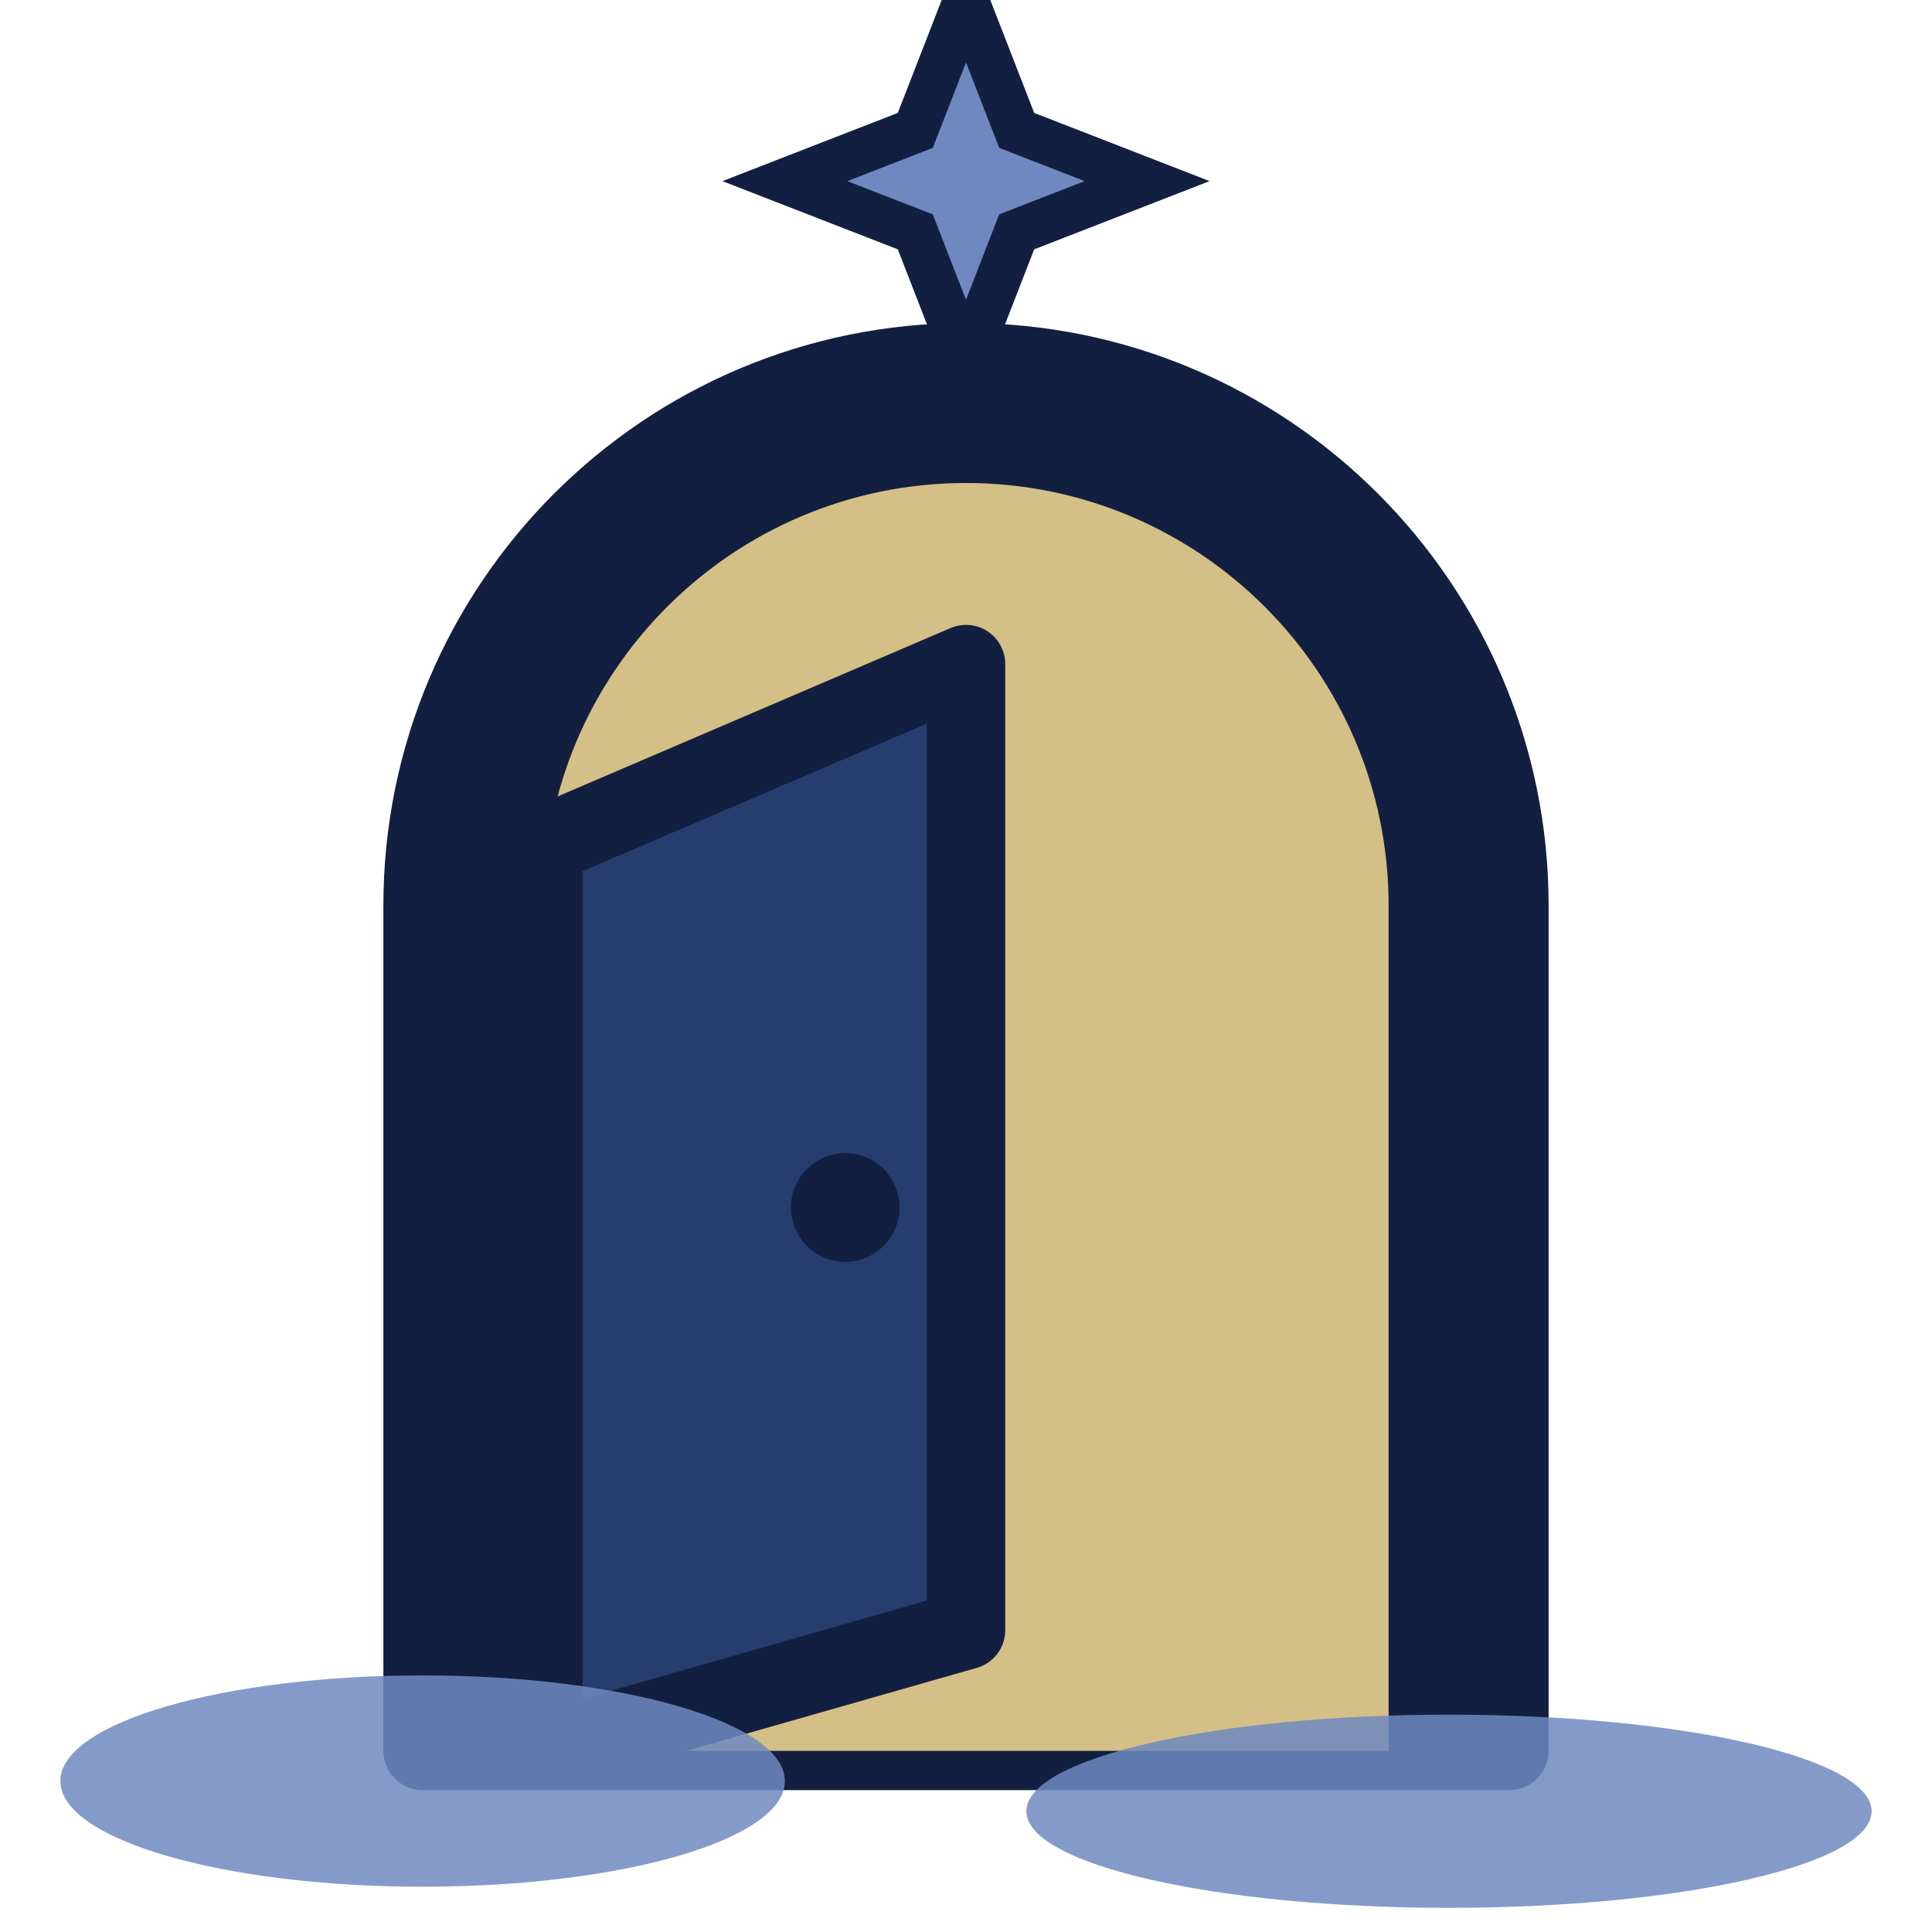
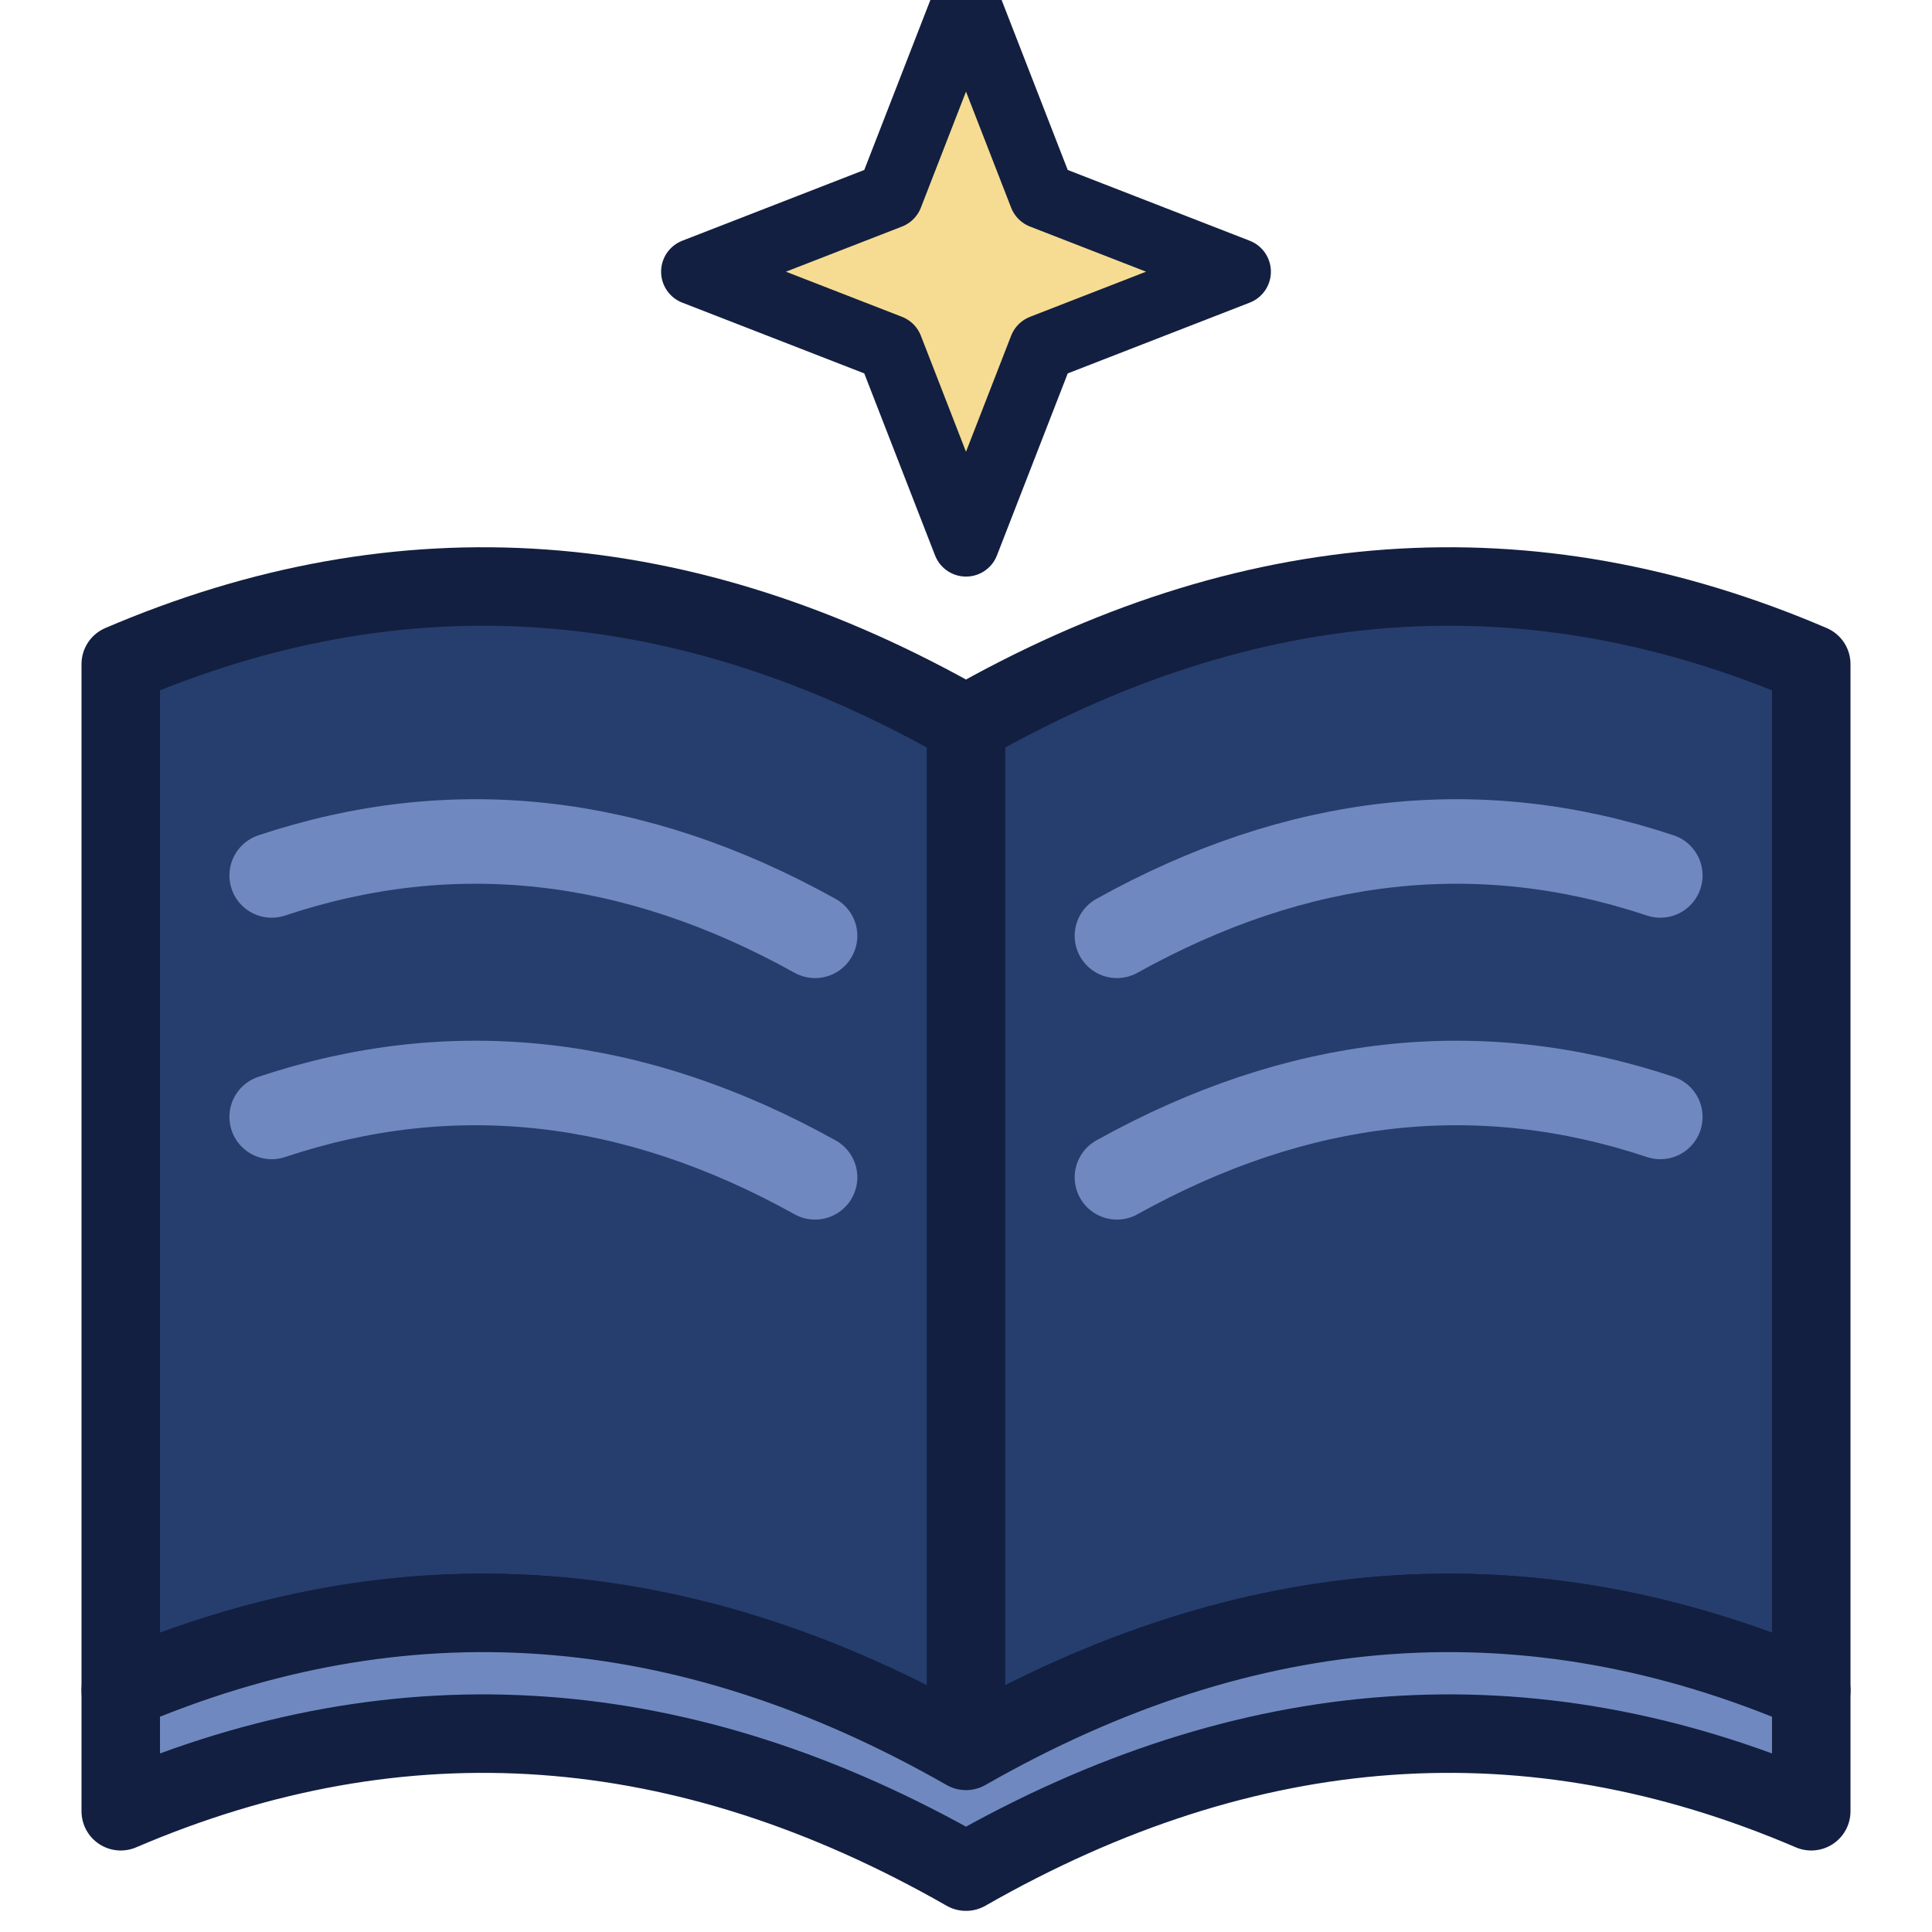
<svg xmlns="http://www.w3.org/2000/svg" viewBox="0 0 64 64" width="64" height="64">
  <defs />
-   <path d="M14,58 V30 a18,18 0 0 1 36,0 V58Z" fill="#121f40" stroke="#121f40" stroke-width="2.6" stroke-linejoin="round" stroke-linecap="round" />
-   <path d="M18,58 V30 a14,14 0 0 1 28,0 V58Z" fill="#f6dc92" opacity=".85" />
-   <path d="M18,58 L32,54 V22 L18,28Z" fill="#263e6e" stroke="#121f40" stroke-width="2.6" stroke-linejoin="round" stroke-linecap="round" />
-   <circle cx="28" cy="40" r="1.8" fill="#121f40" />
-   <path d="M32,0 L33.68,4.32 L38,6 L33.68,7.68 L32,12 L30.32,7.68 L26,6 L30.32,4.32Z" fill="#6f89c0" stroke="#121f40" stroke-width="1.5" />
-   <ellipse cx="14" cy="59" rx="12" ry="3.5" fill="#6f89c0" opacity=".85" />
-   <ellipse cx="48" cy="60" rx="14" ry="3.2" fill="#6f89c0" opacity=".85" />
+   <path d="M4,22 Q18,16 32,24 Q46,16 60,22 V56 Q46,50 32,58 Q18,50 4,56Z" fill="#263e6e" stroke="#121f40" stroke-width="2.6" stroke-linejoin="round" stroke-linecap="round" />
+   <path d="M32,24 V58" stroke="#121f40" stroke-width="2.6" />
+   <path d="M9,29 Q18,26 27,31 M9,37 Q18,34 27,39 M37,31 Q46,26 55,29 M37,39 Q46,34 55,37" fill="none" stroke="#6f89c0" stroke-width="2.8" stroke-linecap="round" />
+   <path d="M32,0 L34.52,6.48 L41,9 L34.52,11.52 L32,18 L29.48,11.52 L23,9 L29.48,6.48Z" fill="#f6dc92" stroke="#121f40" stroke-width="2.2" stroke-linejoin="round" />
+   <path d="M4,56 Q18,50 32,58 Q46,50 60,56 V60 Q46,54 32,62 Q18,54 4,60Z" fill="#6f89c0" stroke="#121f40" stroke-width="2.6" stroke-linejoin="round" stroke-linecap="round" />
</svg>
